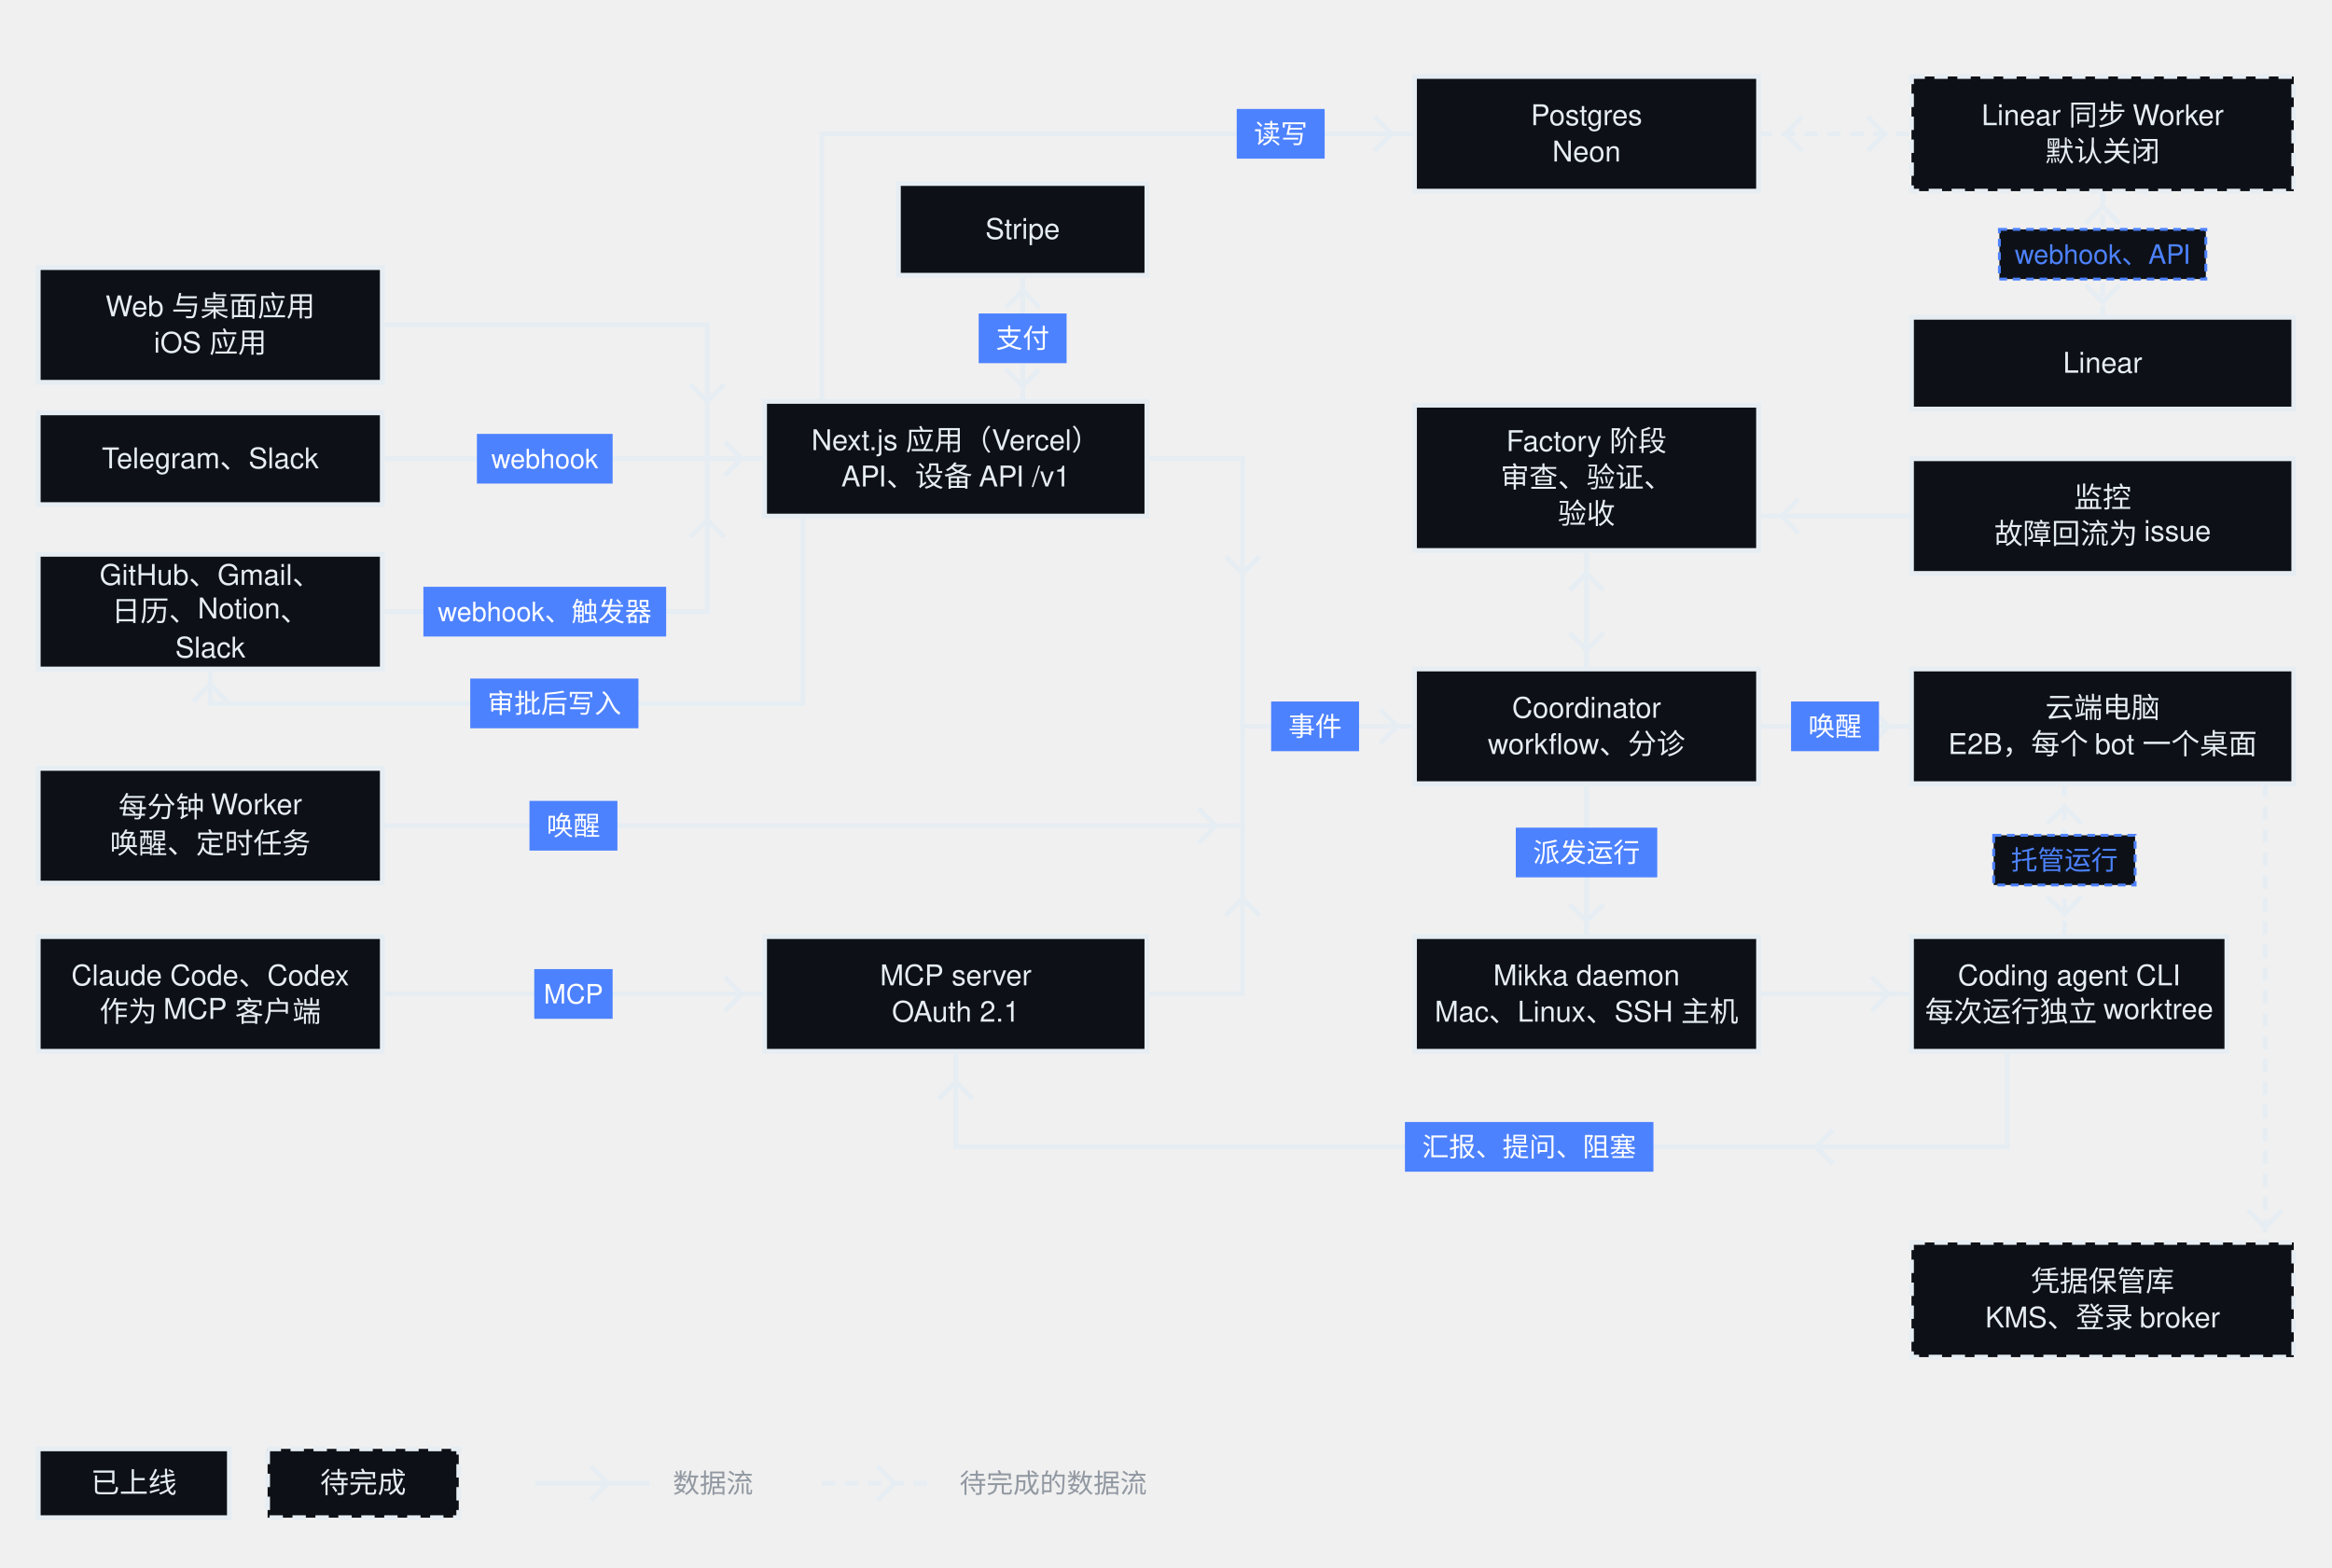
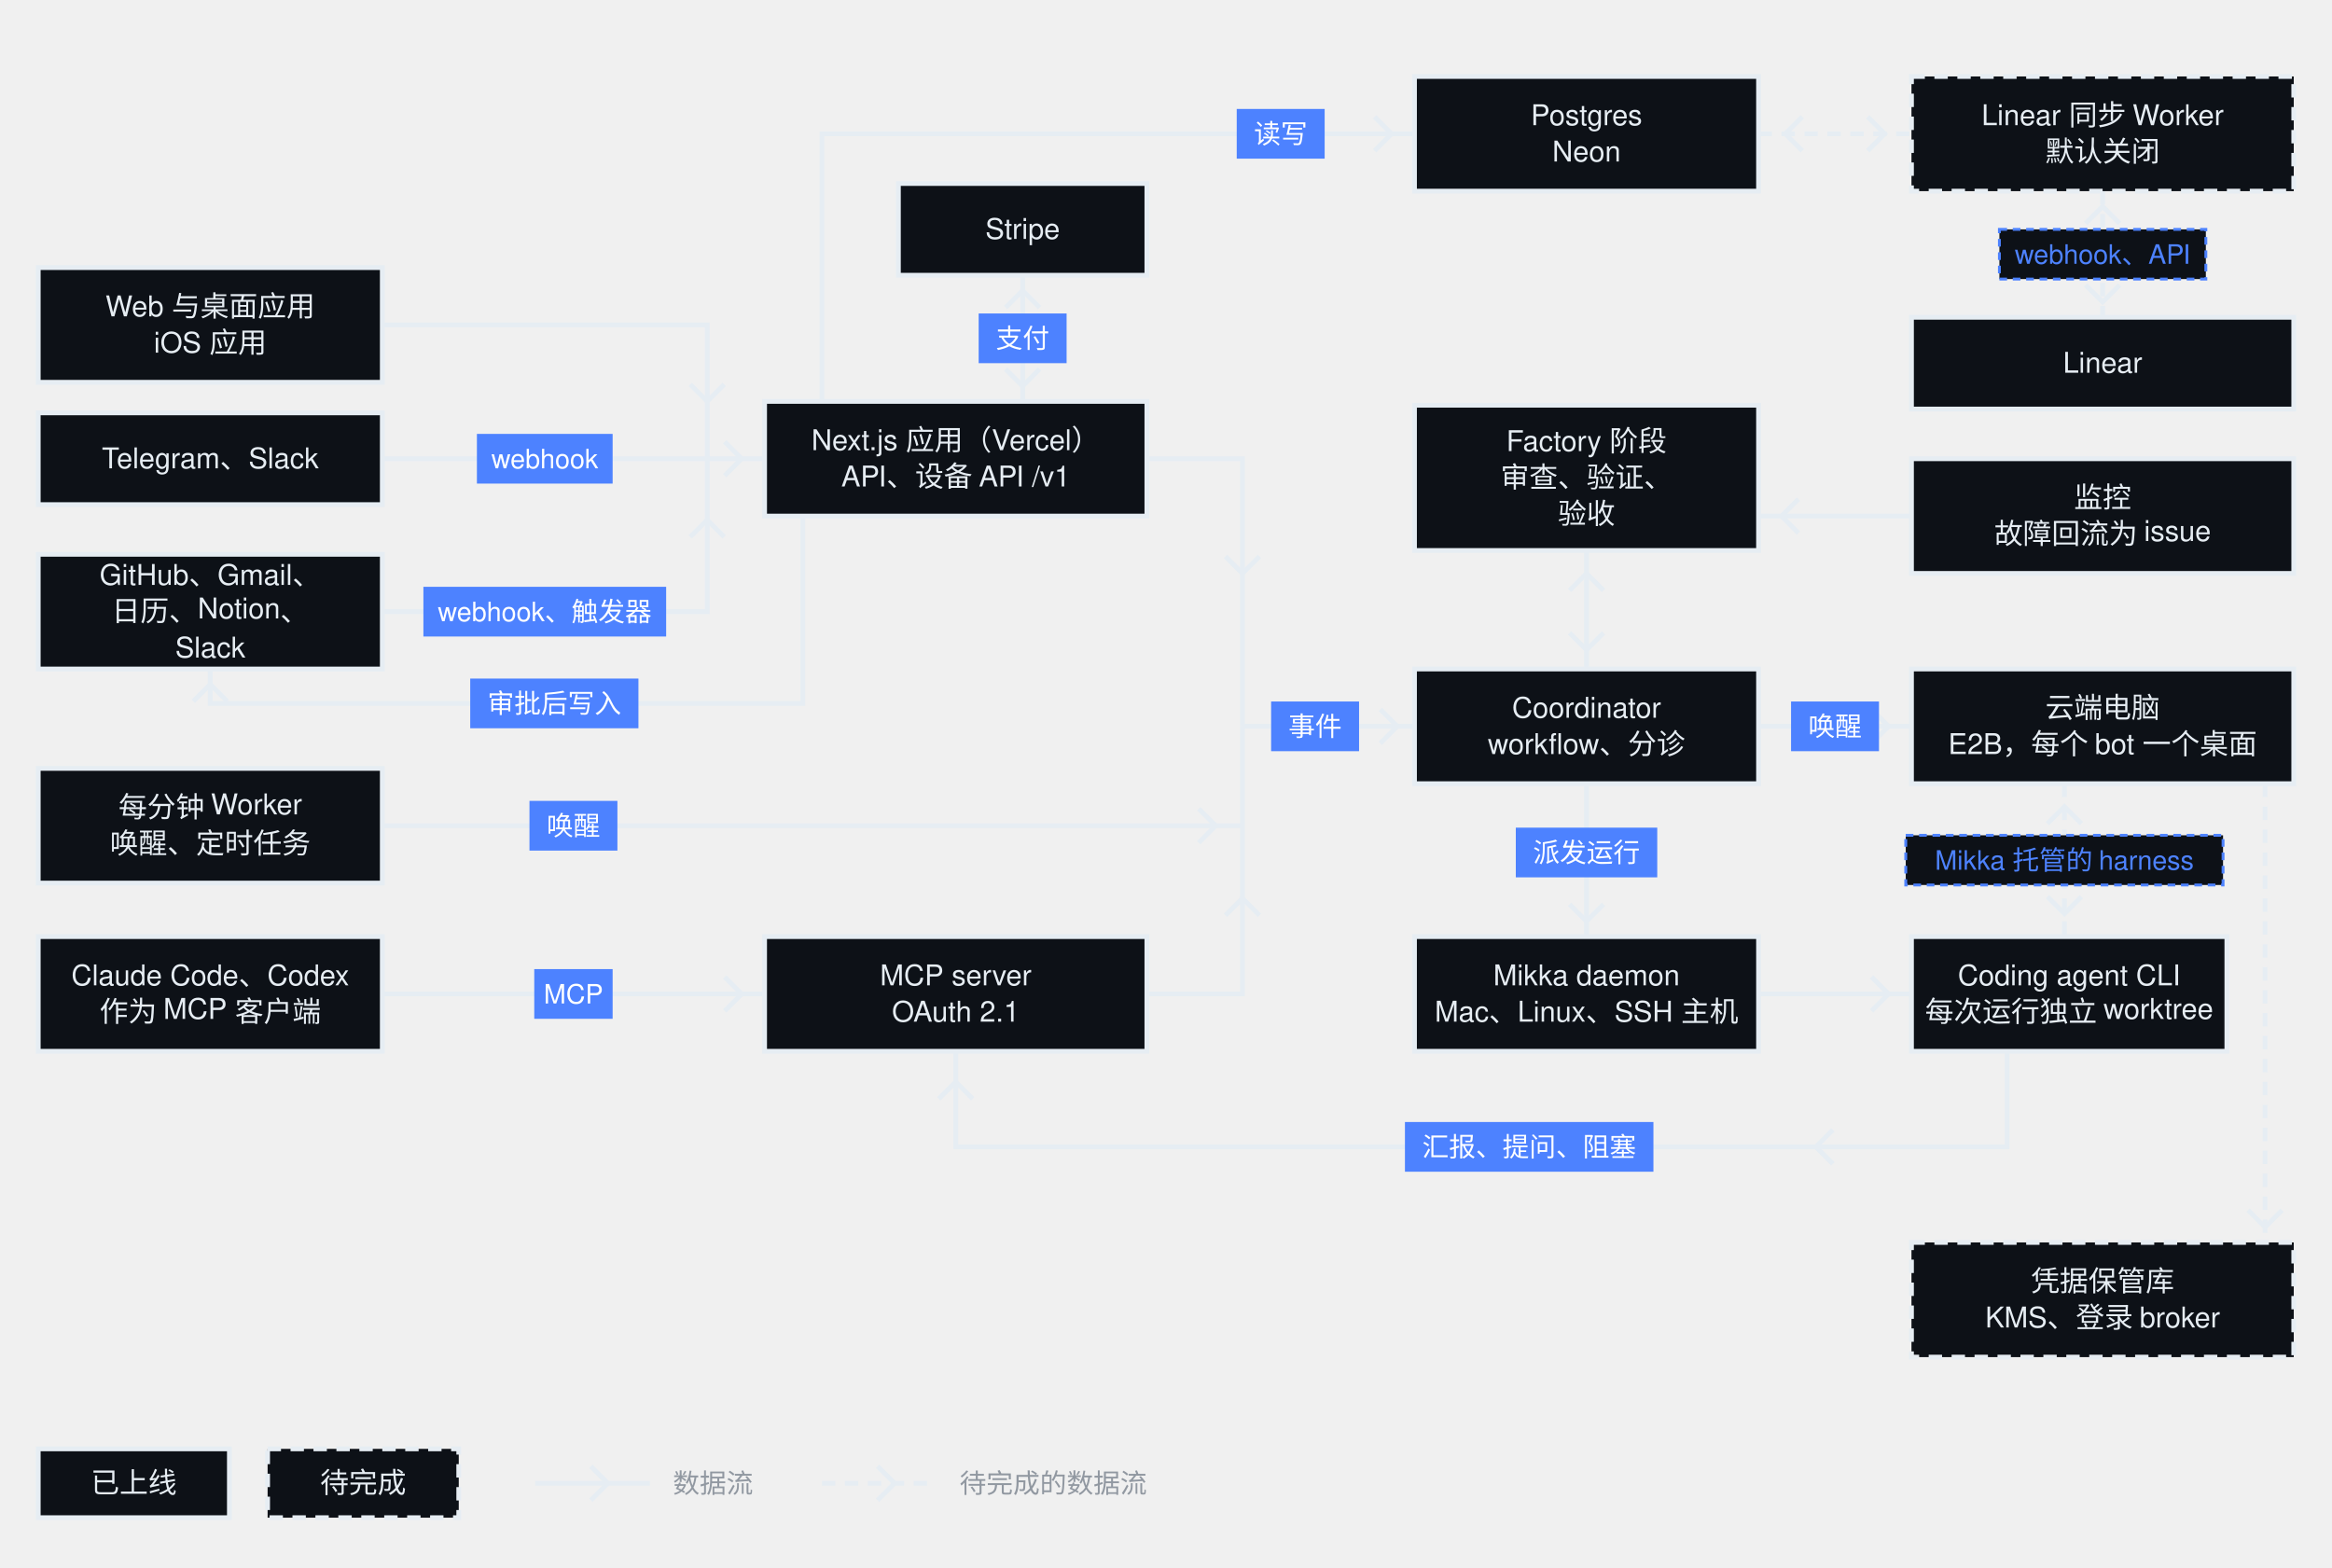
<svg xmlns="http://www.w3.org/2000/svg" width="1220" height="820" viewBox="0 0 1220 820" font-family="-apple-system, BlinkMacSystemFont, &quot;Segoe UI&quot;, Helvetica, Arial, &quot;PingFang SC&quot;, &quot;Noto Sans CJK SC&quot;, &quot;Microsoft YaHei&quot;, sans-serif" role="img" aria-label="Mikka 架构">
  <path d="M200 170 L370 170 L370 240" fill="none" stroke="#e6edf3" stroke-width="2.5" />
  <path d="M362 202 L370 210 L378 202" fill="none" stroke="#e6edf3" stroke-width="2.5" stroke-linecap="square" stroke-linejoin="miter" />
  <path d="M200 320 L370 320 L370 240" fill="none" stroke="#e6edf3" stroke-width="2.5" />
  <path d="M362 280 L370 272 L378 280" fill="none" stroke="#e6edf3" stroke-width="2.5" stroke-linecap="square" stroke-linejoin="miter" />
  <path d="M200 240 L400 240" fill="none" stroke="#e6edf3" stroke-width="2.5" />
  <path d="M380 232 L388 240 L380 248" fill="none" stroke="#e6edf3" stroke-width="2.5" stroke-linecap="square" stroke-linejoin="miter" />
  <rect x="249.5" y="227" width="71" height="26" fill="#4d82ff" />
  <text x="285" y="245" text-anchor="middle" font-size="14" fill="#ffffff">webhook</text>
  <rect x="221.5" y="307" width="127" height="26" fill="#4d82ff" />
  <text x="285" y="325" text-anchor="middle" font-size="14" fill="#ffffff">webhook、触发器</text>
  <path d="M420 270 L420 368 L110 368 L110 350" fill="none" stroke="#e6edf3" stroke-width="2.5" />
  <path d="M102 366 L110 358 L118 366" fill="none" stroke="#e6edf3" stroke-width="2.5" stroke-linecap="square" stroke-linejoin="miter" />
  <rect x="246" y="355" width="88" height="26" fill="#4d82ff" />
  <text x="290" y="373" text-anchor="middle" font-size="14" fill="#ffffff">审批后写入</text>
  <path d="M535 144 L535 210" fill="none" stroke="#e6edf3" stroke-width="2.5" />
  <path d="M527 194 L535 202 L543 194" fill="none" stroke="#e6edf3" stroke-width="2.5" stroke-linecap="square" stroke-linejoin="miter" />
  <path d="M527 160 L535 152 L543 160" fill="none" stroke="#e6edf3" stroke-width="2.5" stroke-linecap="square" stroke-linejoin="miter" />
  <rect x="512" y="164" width="46" height="26" fill="#4d82ff" />
  <text x="535" y="182" text-anchor="middle" font-size="14" fill="#ffffff">支付</text>
  <path d="M200 520 L400 520" fill="none" stroke="#e6edf3" stroke-width="2.5" />
  <path d="M380 512 L388 520 L380 528" fill="none" stroke="#e6edf3" stroke-width="2.5" stroke-linecap="square" stroke-linejoin="miter" />
  <rect x="279.5" y="507" width="41" height="26" fill="#4d82ff" />
  <text x="300" y="525" text-anchor="middle" font-size="14" fill="#ffffff">MCP</text>
  <path d="M430 210 L430 70 L740 70" fill="none" stroke="#e6edf3" stroke-width="2.5" />
  <path d="M720 62 L728 70 L720 78" fill="none" stroke="#e6edf3" stroke-width="2.5" stroke-linecap="square" stroke-linejoin="miter" />
  <rect x="647" y="57" width="46" height="26" fill="#4d82ff" />
  <text x="670" y="75" text-anchor="middle" font-size="14" fill="#ffffff">读写</text>
  <path d="M920 70 L1000 70" fill="none" stroke="#e6edf3" stroke-width="2.5" stroke-dasharray="7 5" />
  <path d="M942 62 L934 70 L942 78" fill="none" stroke="#e6edf3" stroke-width="2.5" stroke-linecap="square" stroke-linejoin="miter" />
  <path d="M978 62 L986 70 L978 78" fill="none" stroke="#e6edf3" stroke-width="2.5" stroke-linecap="square" stroke-linejoin="miter" />
  <path d="M1100 100 L1100 166" fill="none" stroke="#e6edf3" stroke-width="2.5" stroke-dasharray="7 5" />
  <path d="M1092 150 L1100 158 L1108 150" fill="none" stroke="#e6edf3" stroke-width="2.5" stroke-linecap="square" stroke-linejoin="miter" />
  <path d="M1092 116 L1100 108 L1108 116" fill="none" stroke="#e6edf3" stroke-width="2.5" stroke-linecap="square" stroke-linejoin="miter" />
  <rect x="1046" y="120" width="108" height="26" fill="#0d1117" stroke="#4d82ff" stroke-width="1.5" stroke-dasharray="4 3" />
  <text x="1100" y="138" text-anchor="middle" font-size="14" fill="#4d82ff">webhook、API</text>
  <path d="M600 240 L650 240 L650 380" fill="none" stroke="#e6edf3" stroke-width="2.5" />
  <path d="M642 292 L650 300 L658 292" fill="none" stroke="#e6edf3" stroke-width="2.5" stroke-linecap="square" stroke-linejoin="miter" />
  <path d="M600 520 L650 520 L650 380" fill="none" stroke="#e6edf3" stroke-width="2.5" />
  <path d="M642 478 L650 470 L658 478" fill="none" stroke="#e6edf3" stroke-width="2.5" stroke-linecap="square" stroke-linejoin="miter" />
  <path d="M650 380 L740 380" fill="none" stroke="#e6edf3" stroke-width="2.5" />
  <path d="M723 372 L731 380 L723 388" fill="none" stroke="#e6edf3" stroke-width="2.5" stroke-linecap="square" stroke-linejoin="miter" />
  <rect x="665" y="367" width="46" height="26" fill="#4d82ff" />
  <text x="688" y="385" text-anchor="middle" font-size="14" fill="#ffffff">事件</text>
  <path d="M200 432 L650 432" fill="none" stroke="#e6edf3" stroke-width="2.5" />
  <path d="M628 424 L636 432 L628 440" fill="none" stroke="#e6edf3" stroke-width="2.5" stroke-linecap="square" stroke-linejoin="miter" />
  <rect x="277" y="419" width="46" height="26" fill="#4d82ff" />
  <text x="300" y="437" text-anchor="middle" font-size="14" fill="#ffffff">唤醒</text>
  <path d="M830 288 L830 350" fill="none" stroke="#e6edf3" stroke-width="2.5" />
  <path d="M822 308 L830 300 L838 308" fill="none" stroke="#e6edf3" stroke-width="2.5" stroke-linecap="square" stroke-linejoin="miter" />
  <path d="M822 332 L830 340 L838 332" fill="none" stroke="#e6edf3" stroke-width="2.5" stroke-linecap="square" stroke-linejoin="miter" />
  <path d="M1000 270 L920 270" fill="none" stroke="#e6edf3" stroke-width="2.5" />
  <path d="M940 262 L932 270 L940 278" fill="none" stroke="#e6edf3" stroke-width="2.5" stroke-linecap="square" stroke-linejoin="miter" />
  <path d="M920 380 L1000 380" fill="none" stroke="#e6edf3" stroke-width="2.5" />
  <path d="M980 372 L988 380 L980 388" fill="none" stroke="#e6edf3" stroke-width="2.5" stroke-linecap="square" stroke-linejoin="miter" />
  <rect x="937" y="367" width="46" height="26" fill="#4d82ff" />
  <text x="960" y="385" text-anchor="middle" font-size="14" fill="#ffffff">唤醒</text>
  <path d="M830 410 L830 490" fill="none" stroke="#e6edf3" stroke-width="2.5" />
  <path d="M822 474 L830 482 L838 474" fill="none" stroke="#e6edf3" stroke-width="2.5" stroke-linecap="square" stroke-linejoin="miter" />
  <rect x="793" y="433" width="74" height="26" fill="#4d82ff" />
  <text x="830" y="451" text-anchor="middle" font-size="14" fill="#ffffff">派发运行</text>
  <path d="M920 520 L1000 520" fill="none" stroke="#e6edf3" stroke-width="2.5" />
  <path d="M980 512 L988 520 L980 528" fill="none" stroke="#e6edf3" stroke-width="2.5" stroke-linecap="square" stroke-linejoin="miter" />
  <path d="M1080 410 L1080 490" fill="none" stroke="#e6edf3" stroke-width="2.5" stroke-dasharray="7 5" />
  <path d="M1072 430 L1080 422 L1088 430" fill="none" stroke="#e6edf3" stroke-width="2.5" stroke-linecap="square" stroke-linejoin="miter" />
  <path d="M1072 470 L1080 478 L1088 470" fill="none" stroke="#e6edf3" stroke-width="2.5" stroke-linecap="square" stroke-linejoin="miter" />
-   <rect x="1043" y="437" width="74" height="26" fill="#0d1117" stroke="#4d82ff" stroke-width="1.5" stroke-dasharray="4 3" />
-   <text x="1080" y="455" text-anchor="middle" font-size="14" fill="#4d82ff">托管运行</text>
+   <rect x="997" y="437" width="166" height="26" fill="#0d1117" stroke="#4d82ff" stroke-width="1.5" stroke-dasharray="4 3" />
+   <text x="1080" y="455" text-anchor="middle" font-size="14" fill="#4d82ff">Mikka 托管的 harness</text>
  <path d="M1185 410 L1185 650" fill="none" stroke="#e6edf3" stroke-width="2.5" stroke-dasharray="7 5" />
  <path d="M1177 634 L1185 642 L1193 634" fill="none" stroke="#e6edf3" stroke-width="2.5" stroke-linecap="square" stroke-linejoin="miter" />
  <path d="M1050 550 L1050 600 L500 600 L500 550" fill="none" stroke="#e6edf3" stroke-width="2.5" />
  <path d="M958 592 L950 600 L958 608" fill="none" stroke="#e6edf3" stroke-width="2.5" stroke-linecap="square" stroke-linejoin="miter" />
  <path d="M492 574 L500 566 L508 574" fill="none" stroke="#e6edf3" stroke-width="2.5" stroke-linecap="square" stroke-linejoin="miter" />
  <rect x="735" y="587" width="130" height="26" fill="#4d82ff" />
  <text x="800" y="605" text-anchor="middle" font-size="14" fill="#ffffff">汇报、提问、阻塞</text>
  <rect x="20" y="140" width="180" height="60" fill="#0d1117" stroke="#e6edf3" stroke-width="2.5" />
  <text x="110" y="165.5" text-anchor="middle" font-size="15" fill="#e6edf3">Web 与桌面应用</text>
  <text x="110" y="184.5" text-anchor="middle" font-size="15" fill="#e6edf3">iOS 应用</text>
  <rect x="20" y="216" width="180" height="48" fill="#0d1117" stroke="#e6edf3" stroke-width="2.5" />
  <text x="110" y="245" text-anchor="middle" font-size="15" fill="#e6edf3">Telegram、Slack</text>
  <rect x="20" y="290" width="180" height="60" fill="#0d1117" stroke="#e6edf3" stroke-width="2.5" />
  <text x="110" y="306" text-anchor="middle" font-size="15" fill="#e6edf3">GitHub、Gmail、</text>
  <text x="110" y="325" text-anchor="middle" font-size="15" fill="#e6edf3">日历、Notion、</text>
  <text x="110" y="344" text-anchor="middle" font-size="15" fill="#e6edf3">Slack</text>
  <rect x="20" y="402" width="180" height="60" fill="#0d1117" stroke="#e6edf3" stroke-width="2.5" />
  <text x="110" y="427.5" text-anchor="middle" font-size="15" fill="#e6edf3">每分钟 Worker</text>
  <text x="110" y="446.5" text-anchor="middle" font-size="15" fill="#e6edf3">唤醒、定时任务</text>
  <rect x="20" y="490" width="180" height="60" fill="#0d1117" stroke="#e6edf3" stroke-width="2.5" />
  <text x="110" y="515.5" text-anchor="middle" font-size="15" fill="#e6edf3">Claude Code、Codex</text>
  <text x="110" y="534.5" text-anchor="middle" font-size="15" fill="#e6edf3">作为 MCP 客户端</text>
  <rect x="470" y="96" width="130" height="48" fill="#0d1117" stroke="#e6edf3" stroke-width="2.5" />
  <text x="535" y="125" text-anchor="middle" font-size="15" fill="#e6edf3">Stripe</text>
  <rect x="400" y="210" width="200" height="60" fill="#0d1117" stroke="#e6edf3" stroke-width="2.5" />
  <text x="500" y="235.5" text-anchor="middle" font-size="15" fill="#e6edf3">Next.js 应用（Vercel）</text>
  <text x="500" y="254.5" text-anchor="middle" font-size="15" fill="#e6edf3">API、设备 API /v1</text>
  <rect x="400" y="490" width="200" height="60" fill="#0d1117" stroke="#e6edf3" stroke-width="2.5" />
  <text x="500" y="515.5" text-anchor="middle" font-size="15" fill="#e6edf3">MCP server</text>
  <text x="500" y="534.5" text-anchor="middle" font-size="15" fill="#e6edf3">OAuth 2.1</text>
  <rect x="740" y="40" width="180" height="60" fill="#0d1117" stroke="#e6edf3" stroke-width="2.5" />
  <text x="830" y="65.5" text-anchor="middle" font-size="15" fill="#e6edf3">Postgres</text>
  <text x="830" y="84.5" text-anchor="middle" font-size="15" fill="#e6edf3">Neon</text>
  <rect x="740" y="212" width="180" height="76" fill="#0d1117" stroke="#e6edf3" stroke-width="2.5" />
  <text x="830" y="236" text-anchor="middle" font-size="15" fill="#e6edf3">Factory 阶段</text>
  <text x="830" y="255" text-anchor="middle" font-size="15" fill="#e6edf3">审查、验证、</text>
  <text x="830" y="274" text-anchor="middle" font-size="15" fill="#e6edf3">验收</text>
  <rect x="740" y="350" width="180" height="60" fill="#0d1117" stroke="#e6edf3" stroke-width="2.5" />
  <text x="830" y="375.5" text-anchor="middle" font-size="15" fill="#e6edf3">Coordinator</text>
  <text x="830" y="394.5" text-anchor="middle" font-size="15" fill="#e6edf3">workflow、分诊</text>
  <rect x="740" y="490" width="180" height="60" fill="#0d1117" stroke="#e6edf3" stroke-width="2.5" />
  <text x="830" y="515.5" text-anchor="middle" font-size="15" fill="#e6edf3">Mikka daemon</text>
  <text x="830" y="534.5" text-anchor="middle" font-size="15" fill="#e6edf3">Mac、Linux、SSH 主机</text>
  <rect x="1000" y="40" width="200" height="60" fill="#0d1117" stroke="#e6edf3" stroke-width="2.5" stroke-dasharray="7 5" />
  <text x="1100" y="65.5" text-anchor="middle" font-size="15" fill="#e6edf3">Linear 同步 Worker</text>
  <text x="1100" y="84.5" text-anchor="middle" font-size="15" fill="#e6edf3">默认关闭</text>
  <rect x="1000" y="166" width="200" height="48" fill="#0d1117" stroke="#e6edf3" stroke-width="2.5" />
  <text x="1100" y="195" text-anchor="middle" font-size="15" fill="#e6edf3">Linear</text>
  <rect x="1000" y="240" width="200" height="60" fill="#0d1117" stroke="#e6edf3" stroke-width="2.5" />
  <text x="1100" y="265.5" text-anchor="middle" font-size="15" fill="#e6edf3">监控</text>
  <text x="1100" y="284.5" text-anchor="middle" font-size="15" fill="#e6edf3">故障回流为 issue</text>
  <rect x="1000" y="350" width="200" height="60" fill="#0d1117" stroke="#e6edf3" stroke-width="2.5" />
  <text x="1100" y="375.5" text-anchor="middle" font-size="15" fill="#e6edf3">云端电脑</text>
  <text x="1100" y="394.5" text-anchor="middle" font-size="15" fill="#e6edf3">E2B，每个 bot 一个桌面</text>
  <rect x="1000" y="490" width="165" height="60" fill="#0d1117" stroke="#e6edf3" stroke-width="2.5" />
  <text x="1082.5" y="515.5" text-anchor="middle" font-size="15" fill="#e6edf3">Coding agent CLI</text>
  <text x="1082.5" y="534.5" text-anchor="middle" font-size="15" fill="#e6edf3">每次运行独立 worktree</text>
  <rect x="1000" y="650" width="200" height="60" fill="#0d1117" stroke="#e6edf3" stroke-width="2.5" stroke-dasharray="7 5" />
  <text x="1100" y="675.5" text-anchor="middle" font-size="15" fill="#e6edf3">凭据保管库</text>
  <text x="1100" y="694.5" text-anchor="middle" font-size="15" fill="#e6edf3">KMS、登录 broker</text>
  <rect x="20" y="758" width="100" height="36" fill="#0d1117" stroke="#e6edf3" stroke-width="2.5" />
  <text x="70" y="781" text-anchor="middle" font-size="15" fill="#e6edf3">已上线</text>
  <rect x="140" y="758" width="100" height="36" fill="#0d1117" stroke="#e6edf3" stroke-width="2.5" stroke-dasharray="7 5" />
  <text x="190" y="781" text-anchor="middle" font-size="15" fill="#e6edf3">待完成</text>
  <path d="M280 776 L340 776" fill="none" stroke="#e6edf3" stroke-width="2.5" />
  <path d="M310 768 L318 776 L310 784" fill="none" stroke="#e6edf3" stroke-width="2.5" stroke-linecap="square" stroke-linejoin="miter" />
  <text x="352" y="781" font-size="14" fill="#9198a1">数据流</text>
  <path d="M430 776 L490 776" fill="none" stroke="#e6edf3" stroke-width="2.5" stroke-dasharray="7 5" />
  <path d="M460 768 L468 776 L460 784" fill="none" stroke="#e6edf3" stroke-width="2.5" stroke-linecap="square" stroke-linejoin="miter" />
  <text x="502" y="781" font-size="14" fill="#9198a1">待完成的数据流</text>
</svg>
